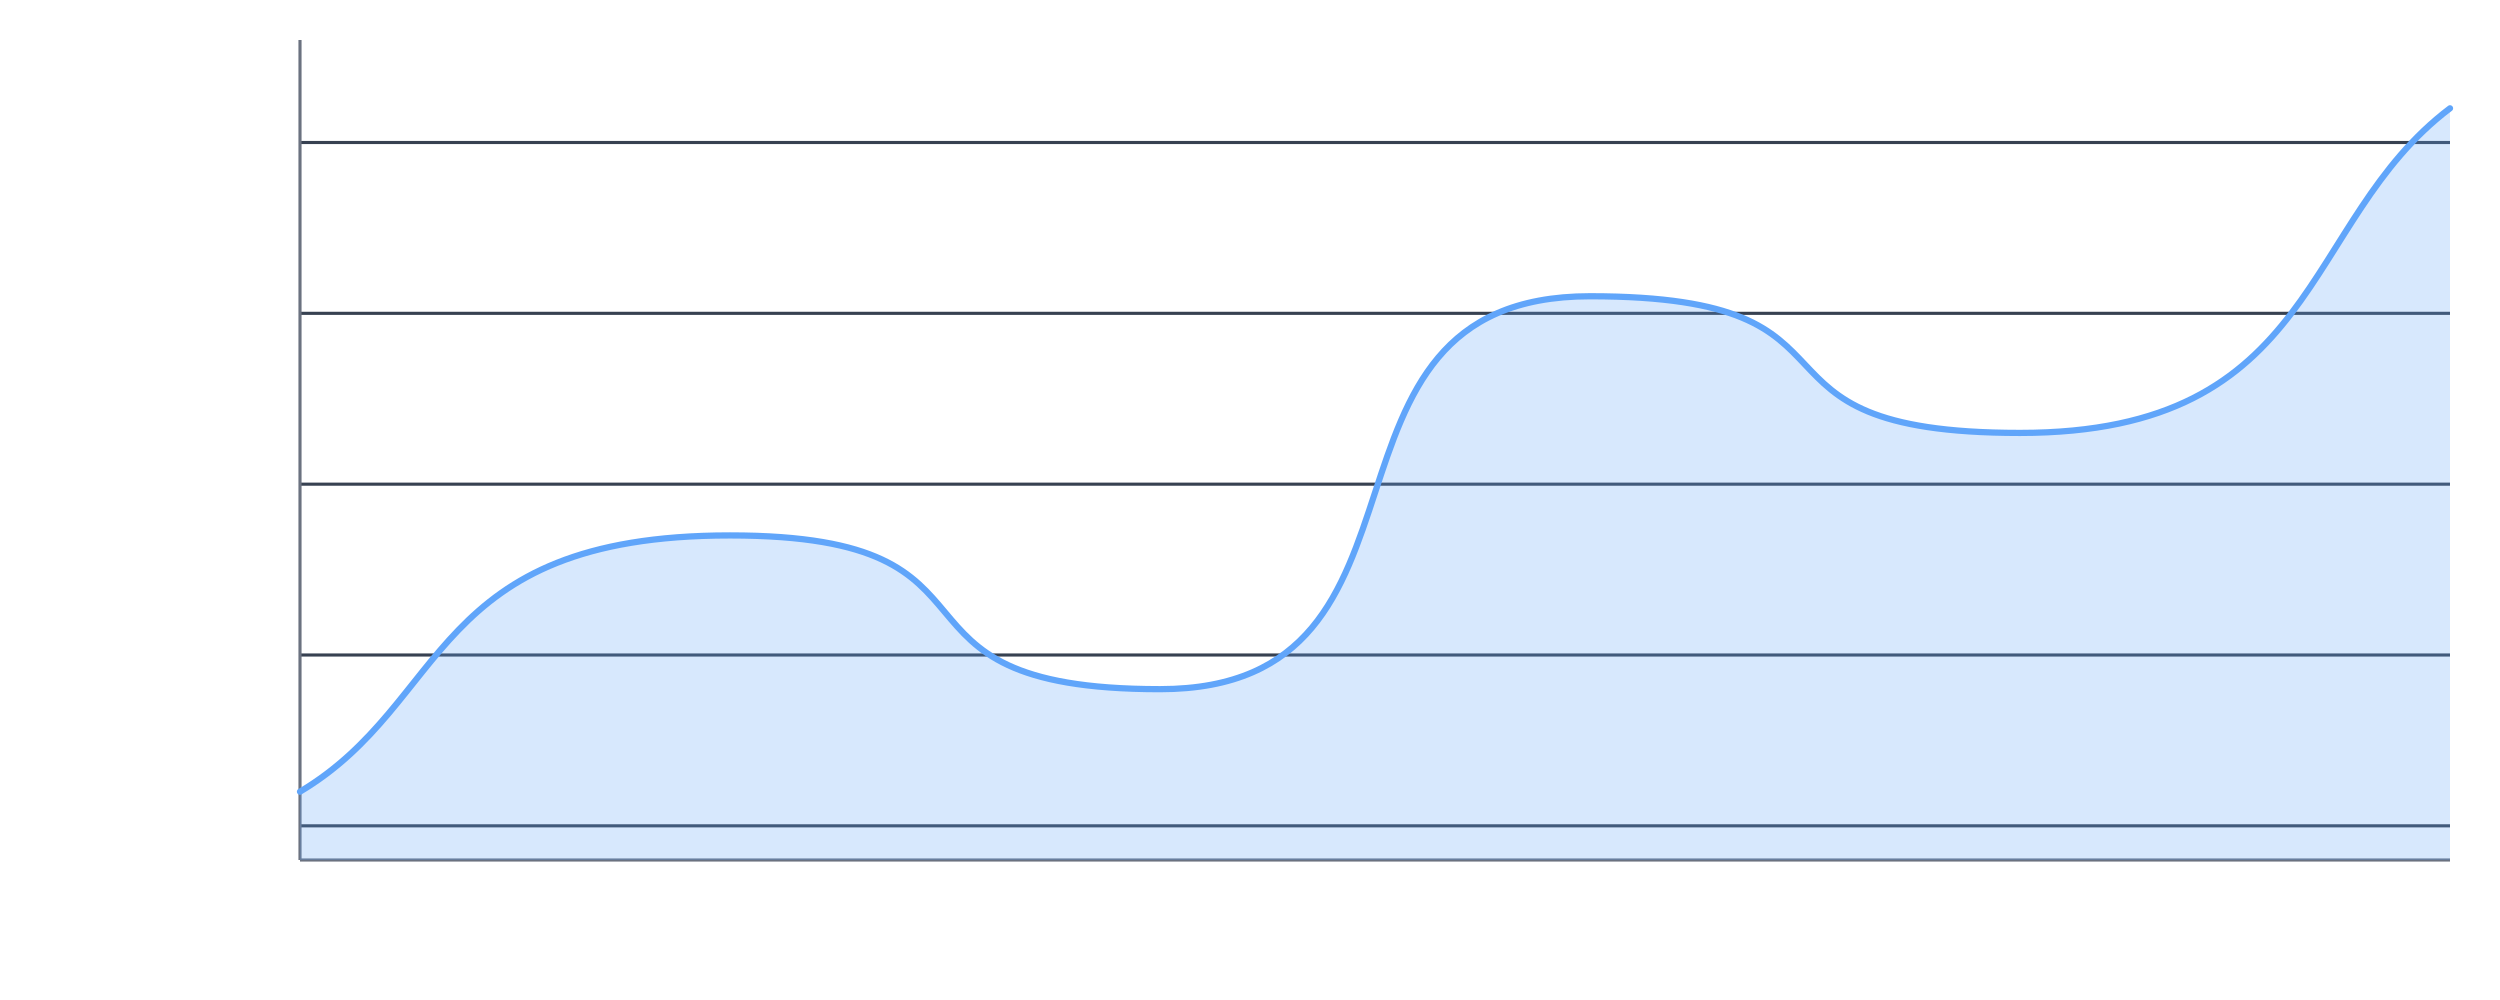
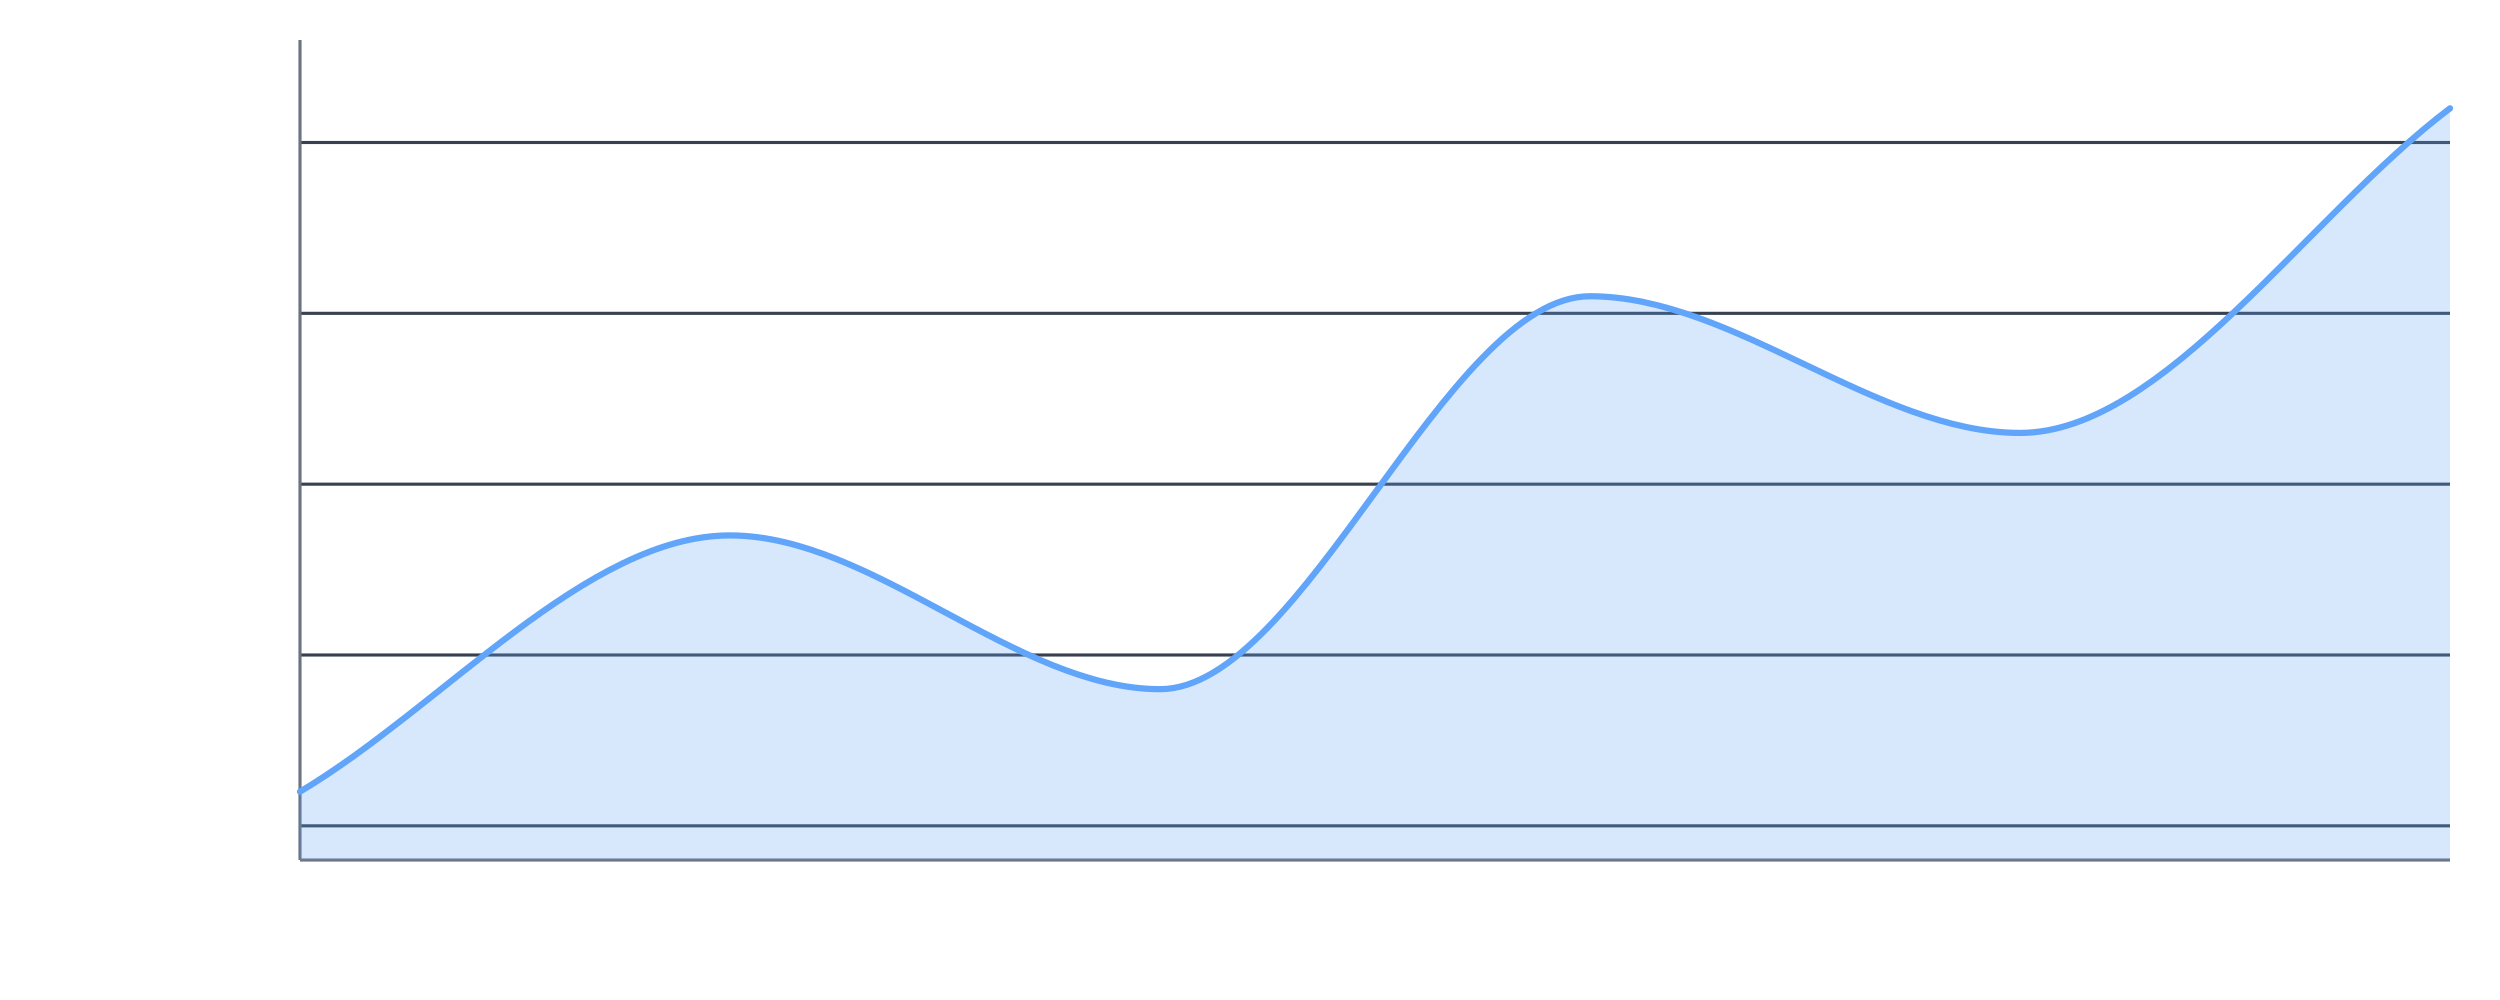
<svg xmlns="http://www.w3.org/2000/svg" width="800" height="320" viewBox="0 0 800 320">
  <svg x="0" y="0" width="800" height="320" viewBox="0 0 100 100" preserveAspectRatio="none">
    <line x1="12" x2="98" y1="82.583" y2="82.583" stroke="#374151" stroke-width="1" vector-effect="non-scaling-stroke" />
    <line x1="12" x2="98" y1="65.5" y2="65.5" stroke="#374151" stroke-width="1" vector-effect="non-scaling-stroke" />
    <line x1="12" x2="98" y1="48.417" y2="48.417" stroke="#374151" stroke-width="1" vector-effect="non-scaling-stroke" />
    <line x1="12" x2="98" y1="31.333" y2="31.333" stroke="#374151" stroke-width="1" vector-effect="non-scaling-stroke" />
    <line x1="12" x2="98" y1="14.25" y2="14.25" stroke="#374151" stroke-width="1" vector-effect="non-scaling-stroke" />
    <line x1="12" x2="98" y1="-2.833" y2="-2.833" stroke="#374151" stroke-width="1" vector-effect="non-scaling-stroke" />
    <line x1="12" x2="12" y1="4" y2="86" stroke="#6b7280" stroke-width="1" vector-effect="non-scaling-stroke" />
    <line x1="12" x2="98" y1="86" y2="86" stroke="#6b7280" stroke-width="1" vector-effect="non-scaling-stroke" />
-     <path class="series-0" d="M12,79.167 C18.02,70.198 17.16,53.542 29.2,53.542 C41.24,53.542 34.36,68.917 46.4,68.917 C58.44,68.917 51.56,29.625 63.6,29.625 C75.64,29.625 68.76,43.292 80.8,43.292 C92.84,43.292 91.98,22.194 98,10.833 L98,86 L12,86 Z" fill="#60a5fa" fill-opacity="0.25" stroke="none" />
-     <path class="series-0" d="M12,79.167 C18.02,70.198 17.16,53.542 29.2,53.542 C41.24,53.542 34.36,68.917 46.4,68.917 C58.44,68.917 51.56,29.625 63.6,29.625 C75.64,29.625 68.76,43.292 80.8,43.292 C92.84,43.292 91.98,22.194 98,10.833" fill="none" stroke="#60a5fa" stroke-width="2" stroke-linecap="round" stroke-linejoin="round" vector-effect="non-scaling-stroke" />
+     <path class="series-0" d="M12,79.167 C17.733,70.625 23.467,53.542 29.2,53.542 C34.933,53.542 40.667,68.917 46.4,68.917 C52.133,68.917 57.867,29.625 63.6,29.625 C69.333,29.625 75.067,43.292 80.8,43.292 C86.533,43.292 92.267,21.653 98,10.833 L98,86 L12,86 Z" fill="#60a5fa" fill-opacity="0.25" stroke="none" />
+     <path class="series-0" d="M12,79.167 C17.733,70.625 23.467,53.542 29.2,53.542 C34.933,53.542 40.667,68.917 46.4,68.917 C52.133,68.917 57.867,29.625 63.6,29.625 C69.333,29.625 75.067,43.292 80.8,43.292 C86.533,43.292 92.267,21.653 98,10.833" fill="none" stroke="#60a5fa" stroke-width="2" stroke-linecap="round" stroke-linejoin="round" vector-effect="non-scaling-stroke" />
  </svg>
</svg>
